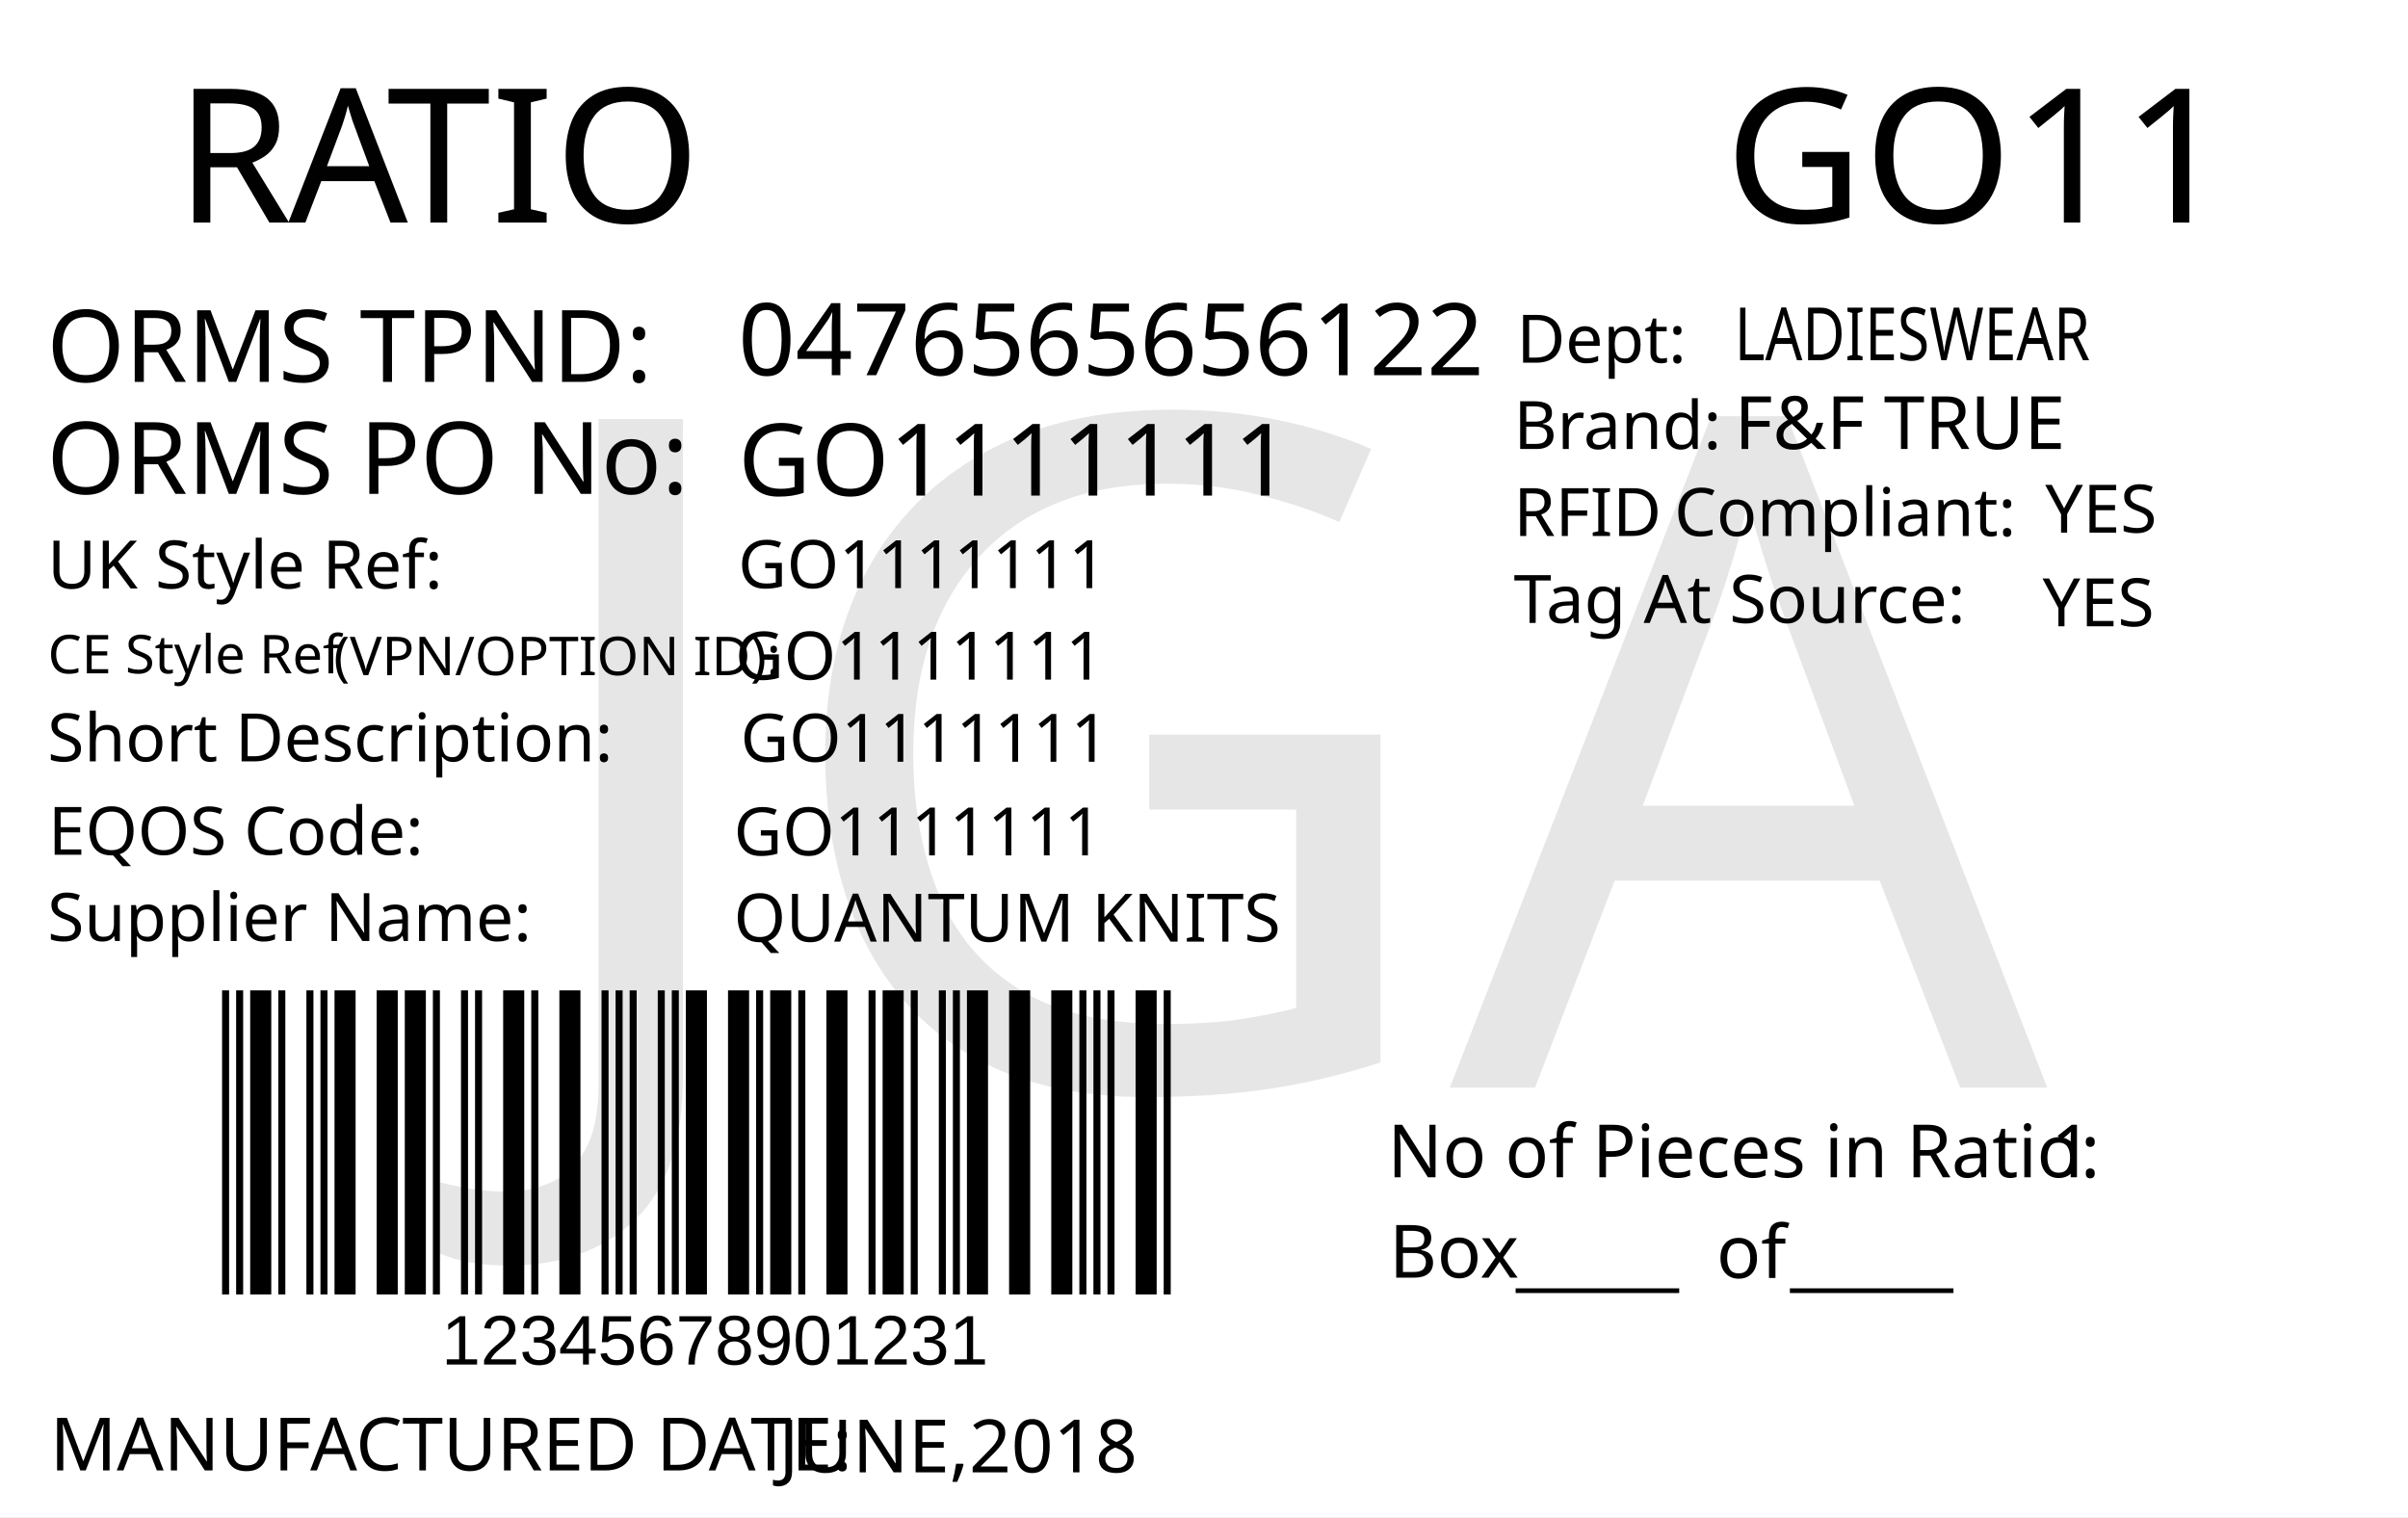
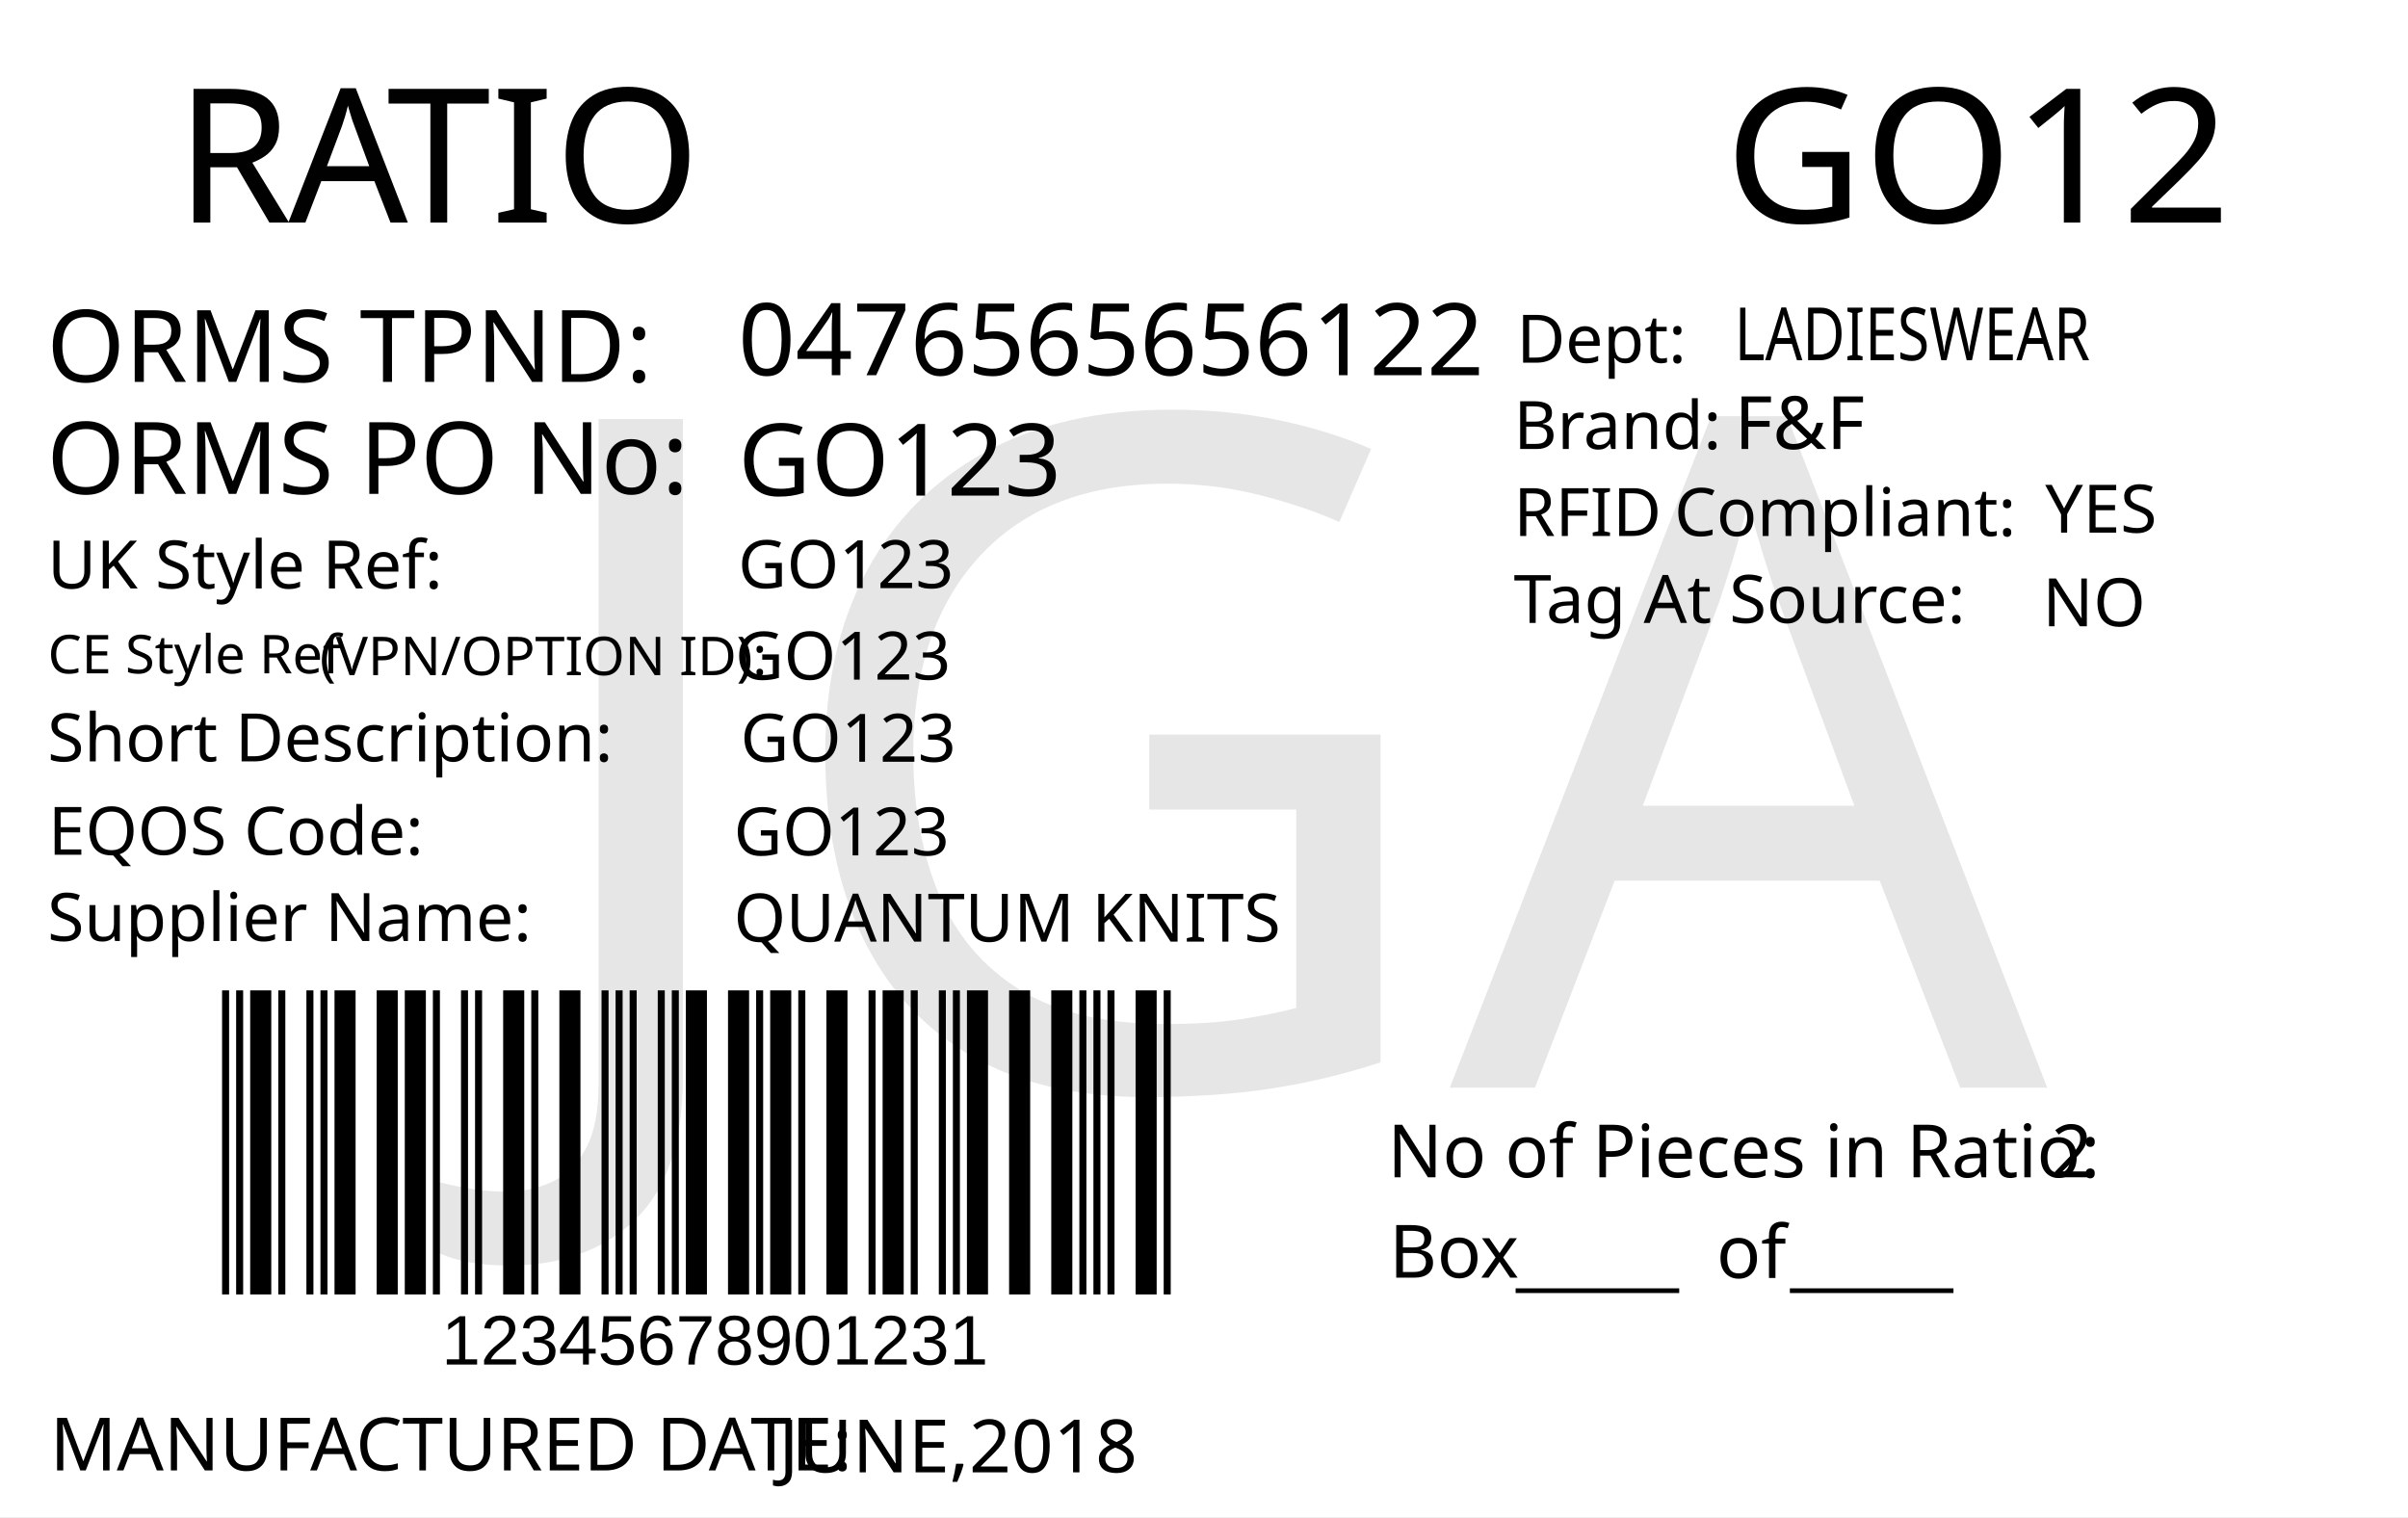
<svg xmlns="http://www.w3.org/2000/svg" version="1.1" id="Layer_1" x="0px" y="0px" viewBox="0 0 360 226.8" style="enable-background:new 0 0 360 226.8;" xml:space="preserve">
  <g>
    <rect y="0" style="fill:#FFFFFF;" width="360" height="226.8" />
  </g>
  <g>
    <text transform="matrix(1 0 0 1 26.2101 33.2706)" style="fill:#010101; font-family:'FranklinGothicBT-RomanCondensed', FrankGoth Cn BT; font-size:28px;">R</text>
    <text transform="matrix(1 0 0 1 43.1101 33.2706)" style="fill:#010101; font-family:'FranklinGothicBT-RomanCondensed', FrankGoth Cn BT; font-size:28px;">A</text>
    <text transform="matrix(1 0 0 1 57.8101 33.2706)" style="fill:#010101; font-family:'FranklinGothicBT-RomanCondensed', FrankGoth Cn BT; font-size:28px;">TIO</text>
  </g>
  <text transform="matrix(0.9824 0 0 1 207.4434 176.0099)" style="fill:#010101; font-family:'FranklinGothicBT-RomanCondensed', FrankGoth Cn BT; font-size:11px;">No of Pieces in Ratio:</text>
  <text transform="matrix(1 0 0 1 207.6777 191.0099)" style="fill:#010101; font-family:'FranklinGothicBT-RomanCondensed', FrankGoth Cn BT; font-size:11px;">Box</text>
-   <text transform="matrix(0.9824 0 0 1 306.6689 176.0099)" style="fill:#010101; font-family:'FranklinGothicBT-RomanCondensed', FrankGoth Cn BT; font-size:11px;" id="pieces_in_ratio">1</text>
-   <text transform="matrix(1.0186 0 0 1 257.8419 33.272)" style="font-family:'FranklinGothicBT-RomanCondensed', FrankGoth Cn BT; font-size:28px;" id="season_code">GO11</text>
+   <text transform="matrix(0.9824 0 0 1 306.6689 176.0099)" style="fill:#010101; font-family:'FranklinGothicBT-RomanCondensed', FrankGoth Cn BT; font-size:11px;" id="pieces_in_ratio">2</text>
+   <text transform="matrix(1.0186 0 0 1 257.8419 33.272)" style="font-family:'FranklinGothicBT-RomanCondensed', FrankGoth Cn BT; font-size:28px;" id="season_code">GO12</text>
  <g width="391" height="178" transform="matrix(0.3625 0 0 0.2548 30 129.001)" id="barcode">
    <svg id="ean-13" width="408.900px" height="328.02px" x="0px" y="0px" viewBox="0 0 463 222" version="1.1" font-size="30px" font-family="frankgothcnbt" style="transform: translate(0px, 0px);">
      <rect x="0" y="0" width="463" height="222" style="fill:#ffffff;" />
      <g transform="translate(10, 10)" style="fill:#000000;">
        <rect x="0" y="0" width="3.281" height="202" />
        <rect x="6.563" y="0" width="3.281" height="202" />
        <rect x="13.126" y="0" width="9.844" height="202" />
        <rect x="26.252" y="0" width="3.281" height="202" />
        <rect x="39.378" y="0" width="3.281" height="202" />
        <rect x="45.941" y="0" width="3.281" height="202" />
        <rect x="52.504" y="0" width="9.844" height="202" />
        <rect x="72.193" y="0" width="9.844" height="202" />
        <rect x="85.318" y="0" width="9.844" height="202" />
        <rect x="98.444" y="0" width="3.281" height="202" />
        <rect x="111.57" y="0" width="3.281" height="202" />
        <rect x="118.133" y="0" width="3.281" height="202" />
        <rect x="131.259" y="0" width="9.844" height="202" />
        <rect x="144.385" y="0" width="3.281" height="202" />
        <rect x="157.511" y="0" width="9.844" height="202" />
        <rect x="177.2" y="0" width="3.281" height="202" />
        <rect x="183.763" y="0" width="3.281" height="202" />
        <rect x="190.326" y="0" width="3.281" height="202" />
        <rect x="203.452" y="0" width="3.281" height="202" />
        <rect x="210.015" y="0" width="3.281" height="202" />
        <rect x="216.578" y="0" width="9.844" height="202" />
        <rect x="236.267" y="0" width="9.844" height="202" />
        <rect x="249.392" y="0" width="3.281" height="202" />
        <rect x="255.955" y="0" width="9.844" height="202" />
        <rect x="269.081" y="0" width="3.281" height="202" />
        <rect x="282.207" y="0" width="9.844" height="202" />
        <rect x="301.896" y="0" width="3.281" height="202" />
        <rect x="308.459" y="0" width="9.844" height="202" />
        <rect x="321.585" y="0" width="3.281" height="202" />
        <rect x="334.711" y="0" width="3.281" height="202" />
        <rect x="341.274" y="0" width="3.281" height="202" />
        <rect x="347.837" y="0" width="9.844" height="202" />
        <rect x="367.526" y="0" width="9.844" height="202" />
        <rect x="387.215" y="0" width="9.844" height="202" />
        <rect x="400.341" y="0" width="3.281" height="202" />
        <rect x="406.904" y="0" width="3.281" height="202" />
        <rect x="413.466" y="0" width="3.281" height="202" />
        <rect x="426.592" y="0" width="9.844" height="202" />
        <rect x="439.718" y="0" width="3.281" height="202" />
      </g>
    </svg>
  </g>
  <text transform="matrix(1 0 0 1 226.6045 191.6242)" style="font-family:'FranklinGothicBT-RomanCondensed', FrankGoth Cn BT; font-size:11px;">_____</text>
  <text transform="matrix(1 0 0 1 267.6045 191.6242)" style="font-family:'FranklinGothicBT-RomanCondensed', FrankGoth Cn BT; font-size:11px;">_____</text>
  <text transform="matrix(1 0 0 1 256.6045 191.0617)" style="font-family:'FranklinGothicBT-RomanCondensed', FrankGoth Cn BT; font-size:11px;">of</text>
  <text transform="matrix(1 0 0 1 66 204.0012)" style="font-family:Myriad, Myriad Roman, Arial, sans-serif; font-size:10.5px;" id="barcode_number">12345678901231</text>
  <text transform="matrix(1 0 0 1 6.9752 57.0918)" style="fill:#010101; font-family:'FranklinGothicBT-RomanCondensed', FrankGoth Cn BT; font-size:15px;">ORMS TPND: </text>
  <text id="tpnd" transform="matrix(1 0 0 1 110.337 56.0918)" style="fill:#010101; font-family:'FranklinGothicBT-RomanCondensed', FrankGoth Cn BT; font-size:15px;">0476565656122</text>
-   <text id="po_number" transform="matrix(1 0 0 1 110.337 74.0918)" style="fill:#010101; font-family:'FranklinGothicBT-RomanCondensed', FrankGoth Cn BT; font-size:15px;">GO1111111</text>
+   <text id="po_number" transform="matrix(1 0 0 1 110.337 74.0918)" style="fill:#010101; font-family:'FranklinGothicBT-RomanCondensed', FrankGoth Cn BT; font-size:15px;">GO123</text>
  <text transform="matrix(1 0 0 1 6.9752 73.8329)" style="fill:#010101; font-family:'FranklinGothicBT-RomanCondensed', FrankGoth Cn BT; font-size:15px;">ORMS PO No: </text>
  <text transform="matrix(1 0 0 1 226.301 67.1268)" style="fill:#010101; font-family:'FranklinGothicBT-RomanCondensed', FrankGoth Cn BT; font-size:10px;">Brand: </text>
-   <text id="brand" transform="matrix(1 0 0 1 259.3065 67.1268)" style="font-family:'FranklinGothicBT-RomanCondensed', FrankGoth Cn BT; font-size:11px;">F&amp;F TRUE</text>
+   <text id="brand" transform="matrix(1 0 0 1 259.3065 67.1268)" style="font-family:'FranklinGothicBT-RomanCondensed', FrankGoth Cn BT; font-size:11px;">F&amp;F</text>
  <text id="rfid" transform="matrix(1 0 0 1 305.7588 79.6275)" style="fill:#010101; font-family:'FranklinGothicBT-RomanCondensed', FrankGoth Cn BT; font-size:10px;">YES</text>
-   <text id="tag_at_source" transform="matrix(1 0 0 1 305.3614 93.6278)" style="fill:#010101; font-family:'FranklinGothicBT-RomanCondensed', FrankGoth Cn BT; font-size:10px;">YES</text>
+   <text id="tag_at_source" transform="matrix(1 0 0 1 305.3614 93.6278)" style="fill:#010101; font-family:'FranklinGothicBT-RomanCondensed', FrankGoth Cn BT; font-size:10px;">NO</text>
  <g>
    <text transform="matrix(1 0 0 1 226.3014 80.1265)" style="fill:#010101; font-family:'FranklinGothicBT-RomanCondensed', FrankGoth Cn BT; font-size:10px;">RFID </text>
    <text transform="matrix(1 0 0 1 250.3014 80.1265)" style="fill:#010101; font-family:'FranklinGothicBT-RomanCondensed', FrankGoth Cn BT; font-size:10px;">Compliant:</text>
  </g>
  <text transform="matrix(1.0159 0 0 1 226.3023 93.126)" style="fill:#010101; font-family:'FranklinGothicBT-RomanCondensed', FrankGoth Cn BT; font-size:10px;">Tag At Source:</text>
  <text transform="matrix(1 0 0 1 226.7367 54.2236)" style="font-family:'FranklinGothicBT-RomanCondensed', FrankGoth Cn BT; font-size:10px;">Dept:</text>
  <text transform="matrix(0.7943 0 0 1 259.3072 53.8575)" style="font-family:'FranklinGothicBT-RomanCondensed', FrankGoth Cn BT; font-size:11px;" id="department">LADIESWEAR</text>
  <text transform="matrix(1 0 0 1 7.4746 219.8343)" style="fill:#010101; font-family:'FranklinGothicBT-RomanCondensed', FrankGoth Cn BT; font-size:11px;">MANUFACTURED DATE: </text>
  <text transform="matrix(1 0 0 1 116.4166 220.1177)" style="fill:#010101; font-family:'FranklinGothicBT-RomanCondensed', FrankGoth Cn BT; font-size:11px;" id="manufactured_date">JUNE,2018</text>
  <text transform="matrix(1 0 0 1 7.0915 87.9772)" style="fill:#010101; font-family:'FranklinGothicBT-RomanCondensed', FrankGoth Cn BT; font-size:10px;">UK Style Ref:</text>
  <text transform="matrix(1 0 0 1 60.5915 87.9772)" style="fill:#010101; font-family:'FranklinGothicBT-RomanCondensed', FrankGoth Cn BT; font-size:10px; letter-spacing:43;"> </text>
  <text transform="matrix(1 0 0 1 106.3915 87.9772)" style="fill:#010101; font-family:'FranklinGothicBT-RomanCondensed', FrankGoth Cn BT; font-size:10px;"> </text>
-   <text transform="matrix(1 0 0 1 47.8127 100.9358)" style="font-family:'FranklinGothicBT-RomanCondensed', FrankGoth Cn BT; font-size:8px;"> (VPN/OPTION ID): </text>
+   <text transform="matrix(1 0 0 1 47.8127 100.9358)" style="font-family:'FranklinGothicBT-RomanCondensed', FrankGoth Cn BT; font-size:8px;">(VPN/OPTION ID): </text>
  <text transform="matrix(1 0 0 1 7.1484 100.6662)" style="font-family:'FranklinGothicBT-RomanCondensed', FrankGoth Cn BT; font-size:8px;">CE Style Ref</text>
  <text transform="matrix(1 0 0 1 7.0915 113.8258)" style="fill:#010101; font-family:'FranklinGothicBT-RomanCondensed', FrankGoth Cn BT; font-size:10px;">Short Description:</text>
  <text transform="matrix(1 0 0 1 81.3915 113.8258)" style="fill:#010101; font-family:'FranklinGothicBT-RomanCondensed', FrankGoth Cn BT; font-size:10px; letter-spacing:5;"> </text>
  <text transform="matrix(1 0 0 1 90.1915 113.8258)" style="fill:#010101; font-family:'FranklinGothicBT-RomanCondensed', FrankGoth Cn BT; font-size:10px;"> </text>
  <text transform="matrix(1 0 0 1 7.2047 127.7898)" style="fill:#010101; font-family:'FranklinGothicBT-RomanCondensed', FrankGoth Cn BT; font-size:10px;">EQOS Code:</text>
  <text transform="matrix(1 0 0 1 56.0047 127.7898)" style="fill:#010101; font-family:'FranklinGothicBT-RomanCondensed', FrankGoth Cn BT; font-size:10px; letter-spacing:21;"> </text>
  <text transform="matrix(1 0 0 1 79.8047 127.7898)" style="fill:#010101; font-family:'FranklinGothicBT-RomanCondensed', FrankGoth Cn BT; font-size:10px;"> </text>
  <text transform="matrix(1 0 0 1 7.0915 140.6738)" style="fill:#010101; font-family:'FranklinGothicBT-RomanCondensed', FrankGoth Cn BT; font-size:10px;">Supplier Name:</text>
  <text transform="matrix(1 0 0 1 68.9915 140.6738)" style="fill:#010101; font-family:'FranklinGothicBT-RomanCondensed', FrankGoth Cn BT; font-size:10px; letter-spacing:18;"> </text>
  <text transform="matrix(1 0 0 1 89.9915 140.6738)" style="fill:#010101; font-family:'FranklinGothicBT-RomanCondensed', FrankGoth Cn BT; font-size:10px;"> </text>
-   <text id="uk_style" transform="matrix(1 0 0 1 110.3394 87.9231)" style="fill:#010101; font-family:'FranklinGothicBT-RomanCondensed', FrankGoth Cn BT; font-size:10px;">GO1111111</text>
-   <text id="ce_style" transform="matrix(1 0 0 1 109.8976 101.6034)" style="fill:#010101; font-family:'FranklinGothicBT-RomanCondensed', FrankGoth Cn BT; font-size:10px;">GO1111111</text>
-   <text id="eqos" transform="matrix(1 0 0 1 109.6879 127.8833)" style="fill:#010101; font-family:'FranklinGothicBT-RomanCondensed', FrankGoth Cn BT; font-size:10px;">GO1111111</text>
+   <text id="uk_style" transform="matrix(1 0 0 1 110.3394 87.9231)" style="fill:#010101; font-family:'FranklinGothicBT-RomanCondensed', FrankGoth Cn BT; font-size:10px;">GO123</text>
+   <text id="ce_style" transform="matrix(1 0 0 1 109.8976 101.6034)" style="fill:#010101; font-family:'FranklinGothicBT-RomanCondensed', FrankGoth Cn BT; font-size:10px;">GO123</text>
+   <text id="eqos" transform="matrix(1 0 0 1 109.6879 127.8833)" style="fill:#010101; font-family:'FranklinGothicBT-RomanCondensed', FrankGoth Cn BT; font-size:10px;">GO123</text>
  <text id="supplier" transform="matrix(1 0 0 1 109.6879 140.7748)" style="fill:#010101; font-family:'FranklinGothicBT-RomanCondensed', FrankGoth Cn BT; font-size:10px;">QUANTUM KNITS</text>
-   <text id="description" transform="matrix(1 0 0 1 110.6874 113.8823)" style="fill:#010101; font-family:'FranklinGothicBT-RomanCondensed', FrankGoth Cn BT; font-size:10px;">GO1111111</text>
+   <text id="description" transform="matrix(1 0 0 1 110.6874 113.8823)" style="fill:#010101; font-family:'FranklinGothicBT-RomanCondensed', FrankGoth Cn BT; font-size:10px;">GO123</text>
  <text transform="matrix(1 0 0 1 76.6108 162.606)" style="font-family:'FranklinGothicBT-RomanCondensed', FrankGoth Cn BT; font-size:140px;opacity: 0.1;" id="watermark">JGA</text>
</svg>
